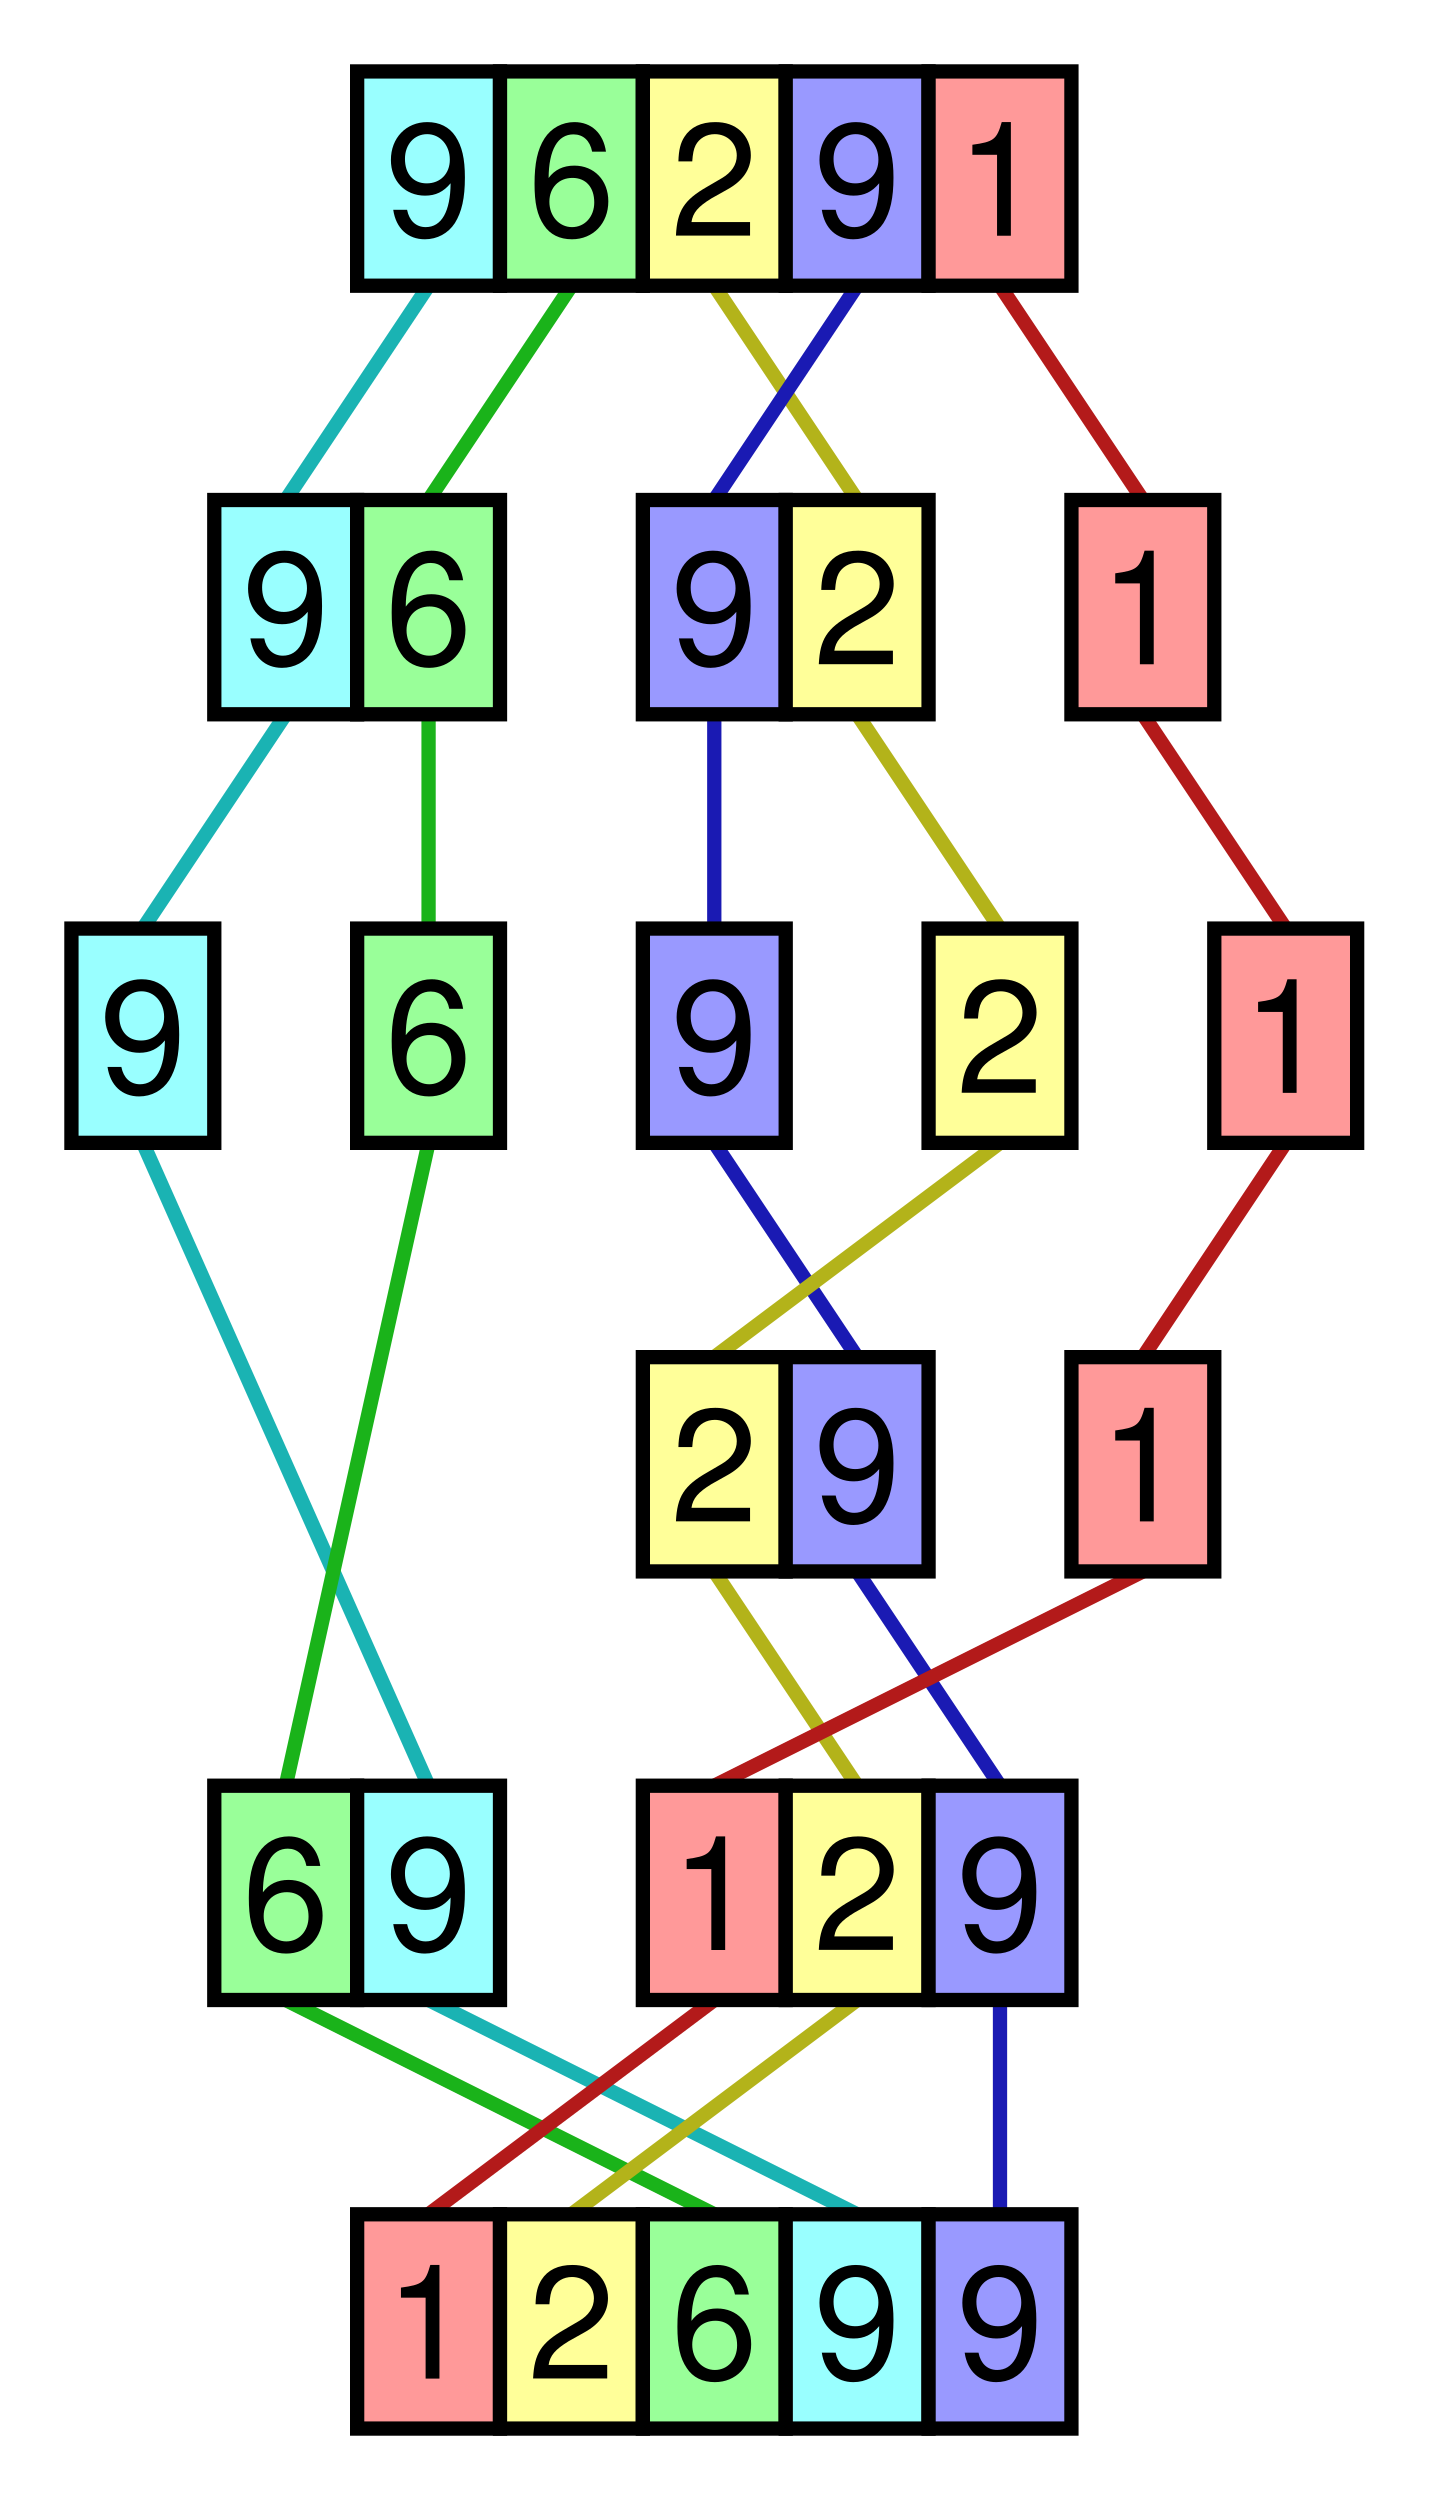
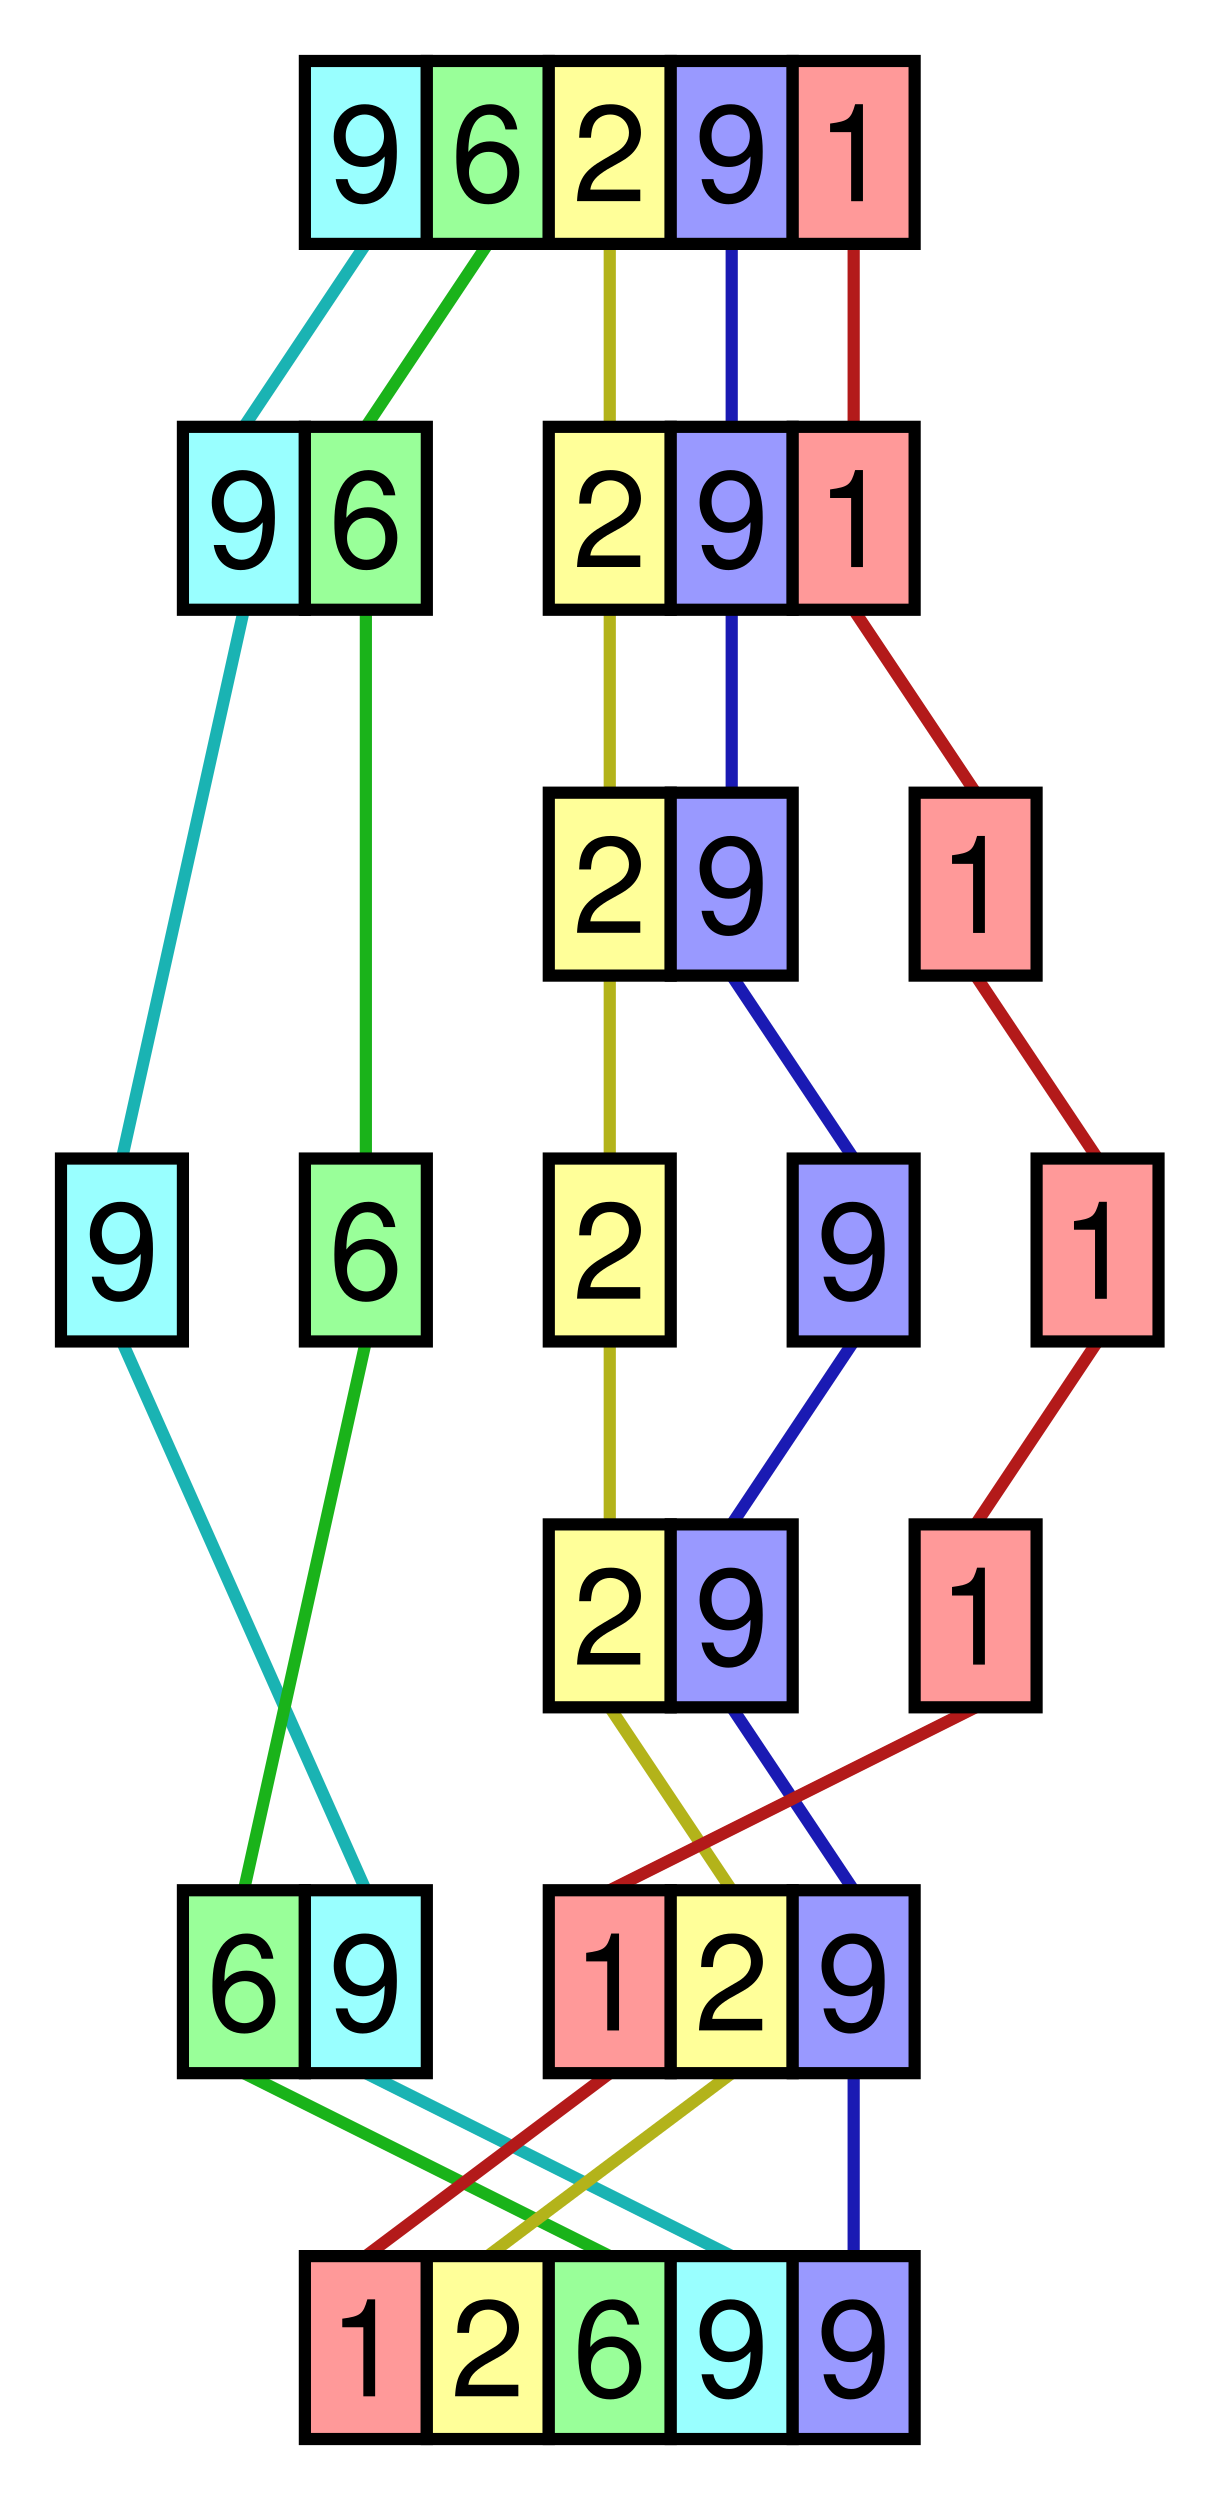
- <svg xmlns="http://www.w3.org/2000/svg" width="200" height="350" version="1.1">
+ <svg xmlns="http://www.w3.org/2000/svg" width="200" height="410" version="1.1">
  <style>
		rect, line, path { stroke: #000; stroke-width: 2; }
		.red { fill: hsl(0,100%,80%); }
		.yellow { fill: hsl(60,100%,80%); }
		.green { fill: hsl(120,100%,80%); }
		.teal { fill: hsl(180,100%,80%); }
		.blue { fill: hsl(240,100%,80%); }
		.purple { fill: hsl(300,100%,80%); }
		.l-red { stroke: hsl(0,75%,40%); }
		.l-yellow { stroke: hsl(60,75%,40%); }
		.l-green { stroke: hsl(120,75%,40%); }
		.l-teal { stroke: hsl(180,75%,40%); }
		.l-blue { stroke: hsl(240,75%,40%); }
		.l-purple { stroke: hsl(300,75%,40%); }
		text { text-anchor: middle; font-family: Helvetica, Arial, sans-serif; font-size: 22px; fill: #000; }
	</style>
  <g>
    <g transform="translate(10,10)">
      <line y1="30" x1="50" y2="60" x2="30" class="l-teal" />
      <line y1="30" x1="70" y2="60" x2="50" class="l-green" />
-       <line y1="30" x1="90" y2="60" x2="110" class="l-yellow" />
-       <line y1="30" x1="110" y2="60" x2="90" class="l-blue" />
-       <line y1="30" x1="130" y2="60" x2="150" class="l-red" />
+       <line y1="30" x1="90" y2="60" x2="90" class="l-yellow" />
+       <line y1="30" x1="110" y2="60" x2="110" class="l-blue" />
+       <line y1="30" x1="130" y2="60" x2="130" class="l-red" />
      <rect height="30" width="20" x="40" class="teal" />
      <rect height="30" width="20" x="60" class="green" />
      <rect height="30" width="20" x="80" class="yellow" />
      <rect height="30" width="20" x="100" class="blue" />
      <rect height="30" width="20" x="120" class="red" />
      <text y="23" x="50">9</text>
      <text y="23" x="70">6</text>
      <text y="23" x="90">2</text>
      <text y="23" x="110">9</text>
      <text y="23" x="130">1</text>
    </g>
    <g transform="translate(10,70)">
-       <line y1="30" x1="30" y2="60" x2="10" class="l-teal" />
-       <line y1="30" x1="50" y2="60" x2="50" class="l-green" />
-       <line y1="30" x1="90" y2="60" x2="90" class="l-blue" />
-       <line y1="30" x1="110" y2="60" x2="130" class="l-yellow" />
-       <line y1="30" x1="150" y2="60" x2="170" class="l-red" />
+       <line y1="30" x1="30" y2="120" x2="10" class="l-teal" />
+       <line y1="30" x1="50" y2="120" x2="50" class="l-green" />
+       <line y1="30" x1="90" y2="60" x2="90" class="l-yellow" />
+       <line y1="30" x1="110" y2="60" x2="110" class="l-blue" />
+       <line y1="30" x1="130" y2="60" x2="150" class="l-red" />
      <rect height="30" width="20" x="20" class="teal" />
      <rect height="30" width="20" x="40" class="green" />
-       <rect height="30" width="20" x="80" class="blue" />
-       <rect height="30" width="20" x="100" class="yellow" />
-       <rect height="30" width="20" x="140" class="red" />
+       <rect height="30" width="20" x="80" class="yellow" />
+       <rect height="30" width="20" x="100" class="blue" />
+       <rect height="30" width="20" x="120" class="red" />
      <text y="23" x="30">9</text>
      <text y="23" x="50">6</text>
-       <text y="23" x="90">9</text>
-       <text y="23" x="110">2</text>
+       <text y="23" x="90">2</text>
+       <text y="23" x="110">9</text>
+       <text y="23" x="130">1</text>
+     </g>
+     <g transform="translate(10,130)">
+       <line y1="30" x1="90" y2="60" x2="90" class="l-yellow" />
+       <line y1="30" x1="110" y2="60" x2="130" class="l-blue" />
+       <line y1="30" x1="150" y2="60" x2="170" class="l-red" />
+       <rect height="30" width="20" x="80" class="yellow" />
+       <rect height="30" width="20" x="100" class="blue" />
+       <rect height="30" width="20" x="140" class="red" />
+       <text y="23" x="90">2</text>
+       <text y="23" x="110">9</text>
      <text y="23" x="150">1</text>
    </g>
-     <g transform="translate(10,130)">
+     <g transform="translate(10,190)">
      <line y1="30" x1="10" y2="120" x2="50" class="l-teal" />
      <line y1="30" x1="50" y2="120" x2="30" class="l-green" />
-       <line y1="30" x1="90" y2="60" x2="110" class="l-blue" />
-       <line y1="30" x1="130" y2="60" x2="90" class="l-yellow" />
+       <line y1="30" x1="90" y2="60" x2="90" class="l-yellow" />
+       <line y1="30" x1="130" y2="60" x2="110" class="l-blue" />
      <line y1="30" x1="170" y2="60" x2="150" class="l-red" />
      <rect height="30" width="20" x="0" class="teal" />
      <rect height="30" width="20" x="40" class="green" />
-       <rect height="30" width="20" x="80" class="blue" />
-       <rect height="30" width="20" x="120" class="yellow" />
+       <rect height="30" width="20" x="80" class="yellow" />
+       <rect height="30" width="20" x="120" class="blue" />
      <rect height="30" width="20" x="160" class="red" />
      <text y="23" x="10">9</text>
      <text y="23" x="50">6</text>
-       <text y="23" x="90">9</text>
-       <text y="23" x="130">2</text>
+       <text y="23" x="90">2</text>
+       <text y="23" x="130">9</text>
      <text y="23" x="170">1</text>
    </g>
-     <g transform="translate(10,190)">
+     <g transform="translate(10,250)">
      <line y1="30" x1="90" y2="60" x2="110" class="l-yellow" />
      <line y1="30" x1="110" y2="60" x2="130" class="l-blue" />
      <line y1="30" x1="150" y2="60" x2="90" class="l-red" />
      <rect height="30" width="20" x="80" class="yellow" />
      <rect height="30" width="20" x="100" class="blue" />
      <rect height="30" width="20" x="140" class="red" />
      <text y="23" x="90">2</text>
      <text y="23" x="110">9</text>
      <text y="23" x="150">1</text>
    </g>
-     <g transform="translate(10,250)">
+     <g transform="translate(10,310)">
      <line y1="30" x1="30" y2="60" x2="90" class="l-green" />
      <line y1="30" x1="50" y2="60" x2="110" class="l-teal" />
      <line y1="30" x1="90" y2="60" x2="50" class="l-red" />
      <line y1="30" x1="110" y2="60" x2="70" class="l-yellow" />
      <line y1="30" x1="130" y2="60" x2="130" class="l-blue" />
      <rect height="30" width="20" x="20" class="green" />
      <rect height="30" width="20" x="40" class="teal" />
      <rect height="30" width="20" x="80" class="red" />
      <rect height="30" width="20" x="100" class="yellow" />
      <rect height="30" width="20" x="120" class="blue" />
      <text y="23" x="30">6</text>
      <text y="23" x="50">9</text>
      <text y="23" x="90">1</text>
      <text y="23" x="110">2</text>
      <text y="23" x="130">9</text>
    </g>
-     <g transform="translate(10,310)">
+     <g transform="translate(10,370)">
      <rect height="30" width="20" x="40" class="red" />
      <rect height="30" width="20" x="60" class="yellow" />
      <rect height="30" width="20" x="80" class="green" />
      <rect height="30" width="20" x="100" class="teal" />
      <rect height="30" width="20" x="120" class="blue" />
      <text y="23" x="50">1</text>
      <text y="23" x="70">2</text>
      <text y="23" x="90">6</text>
      <text y="23" x="110">9</text>
      <text y="23" x="130">9</text>
    </g>
  </g>
</svg>
